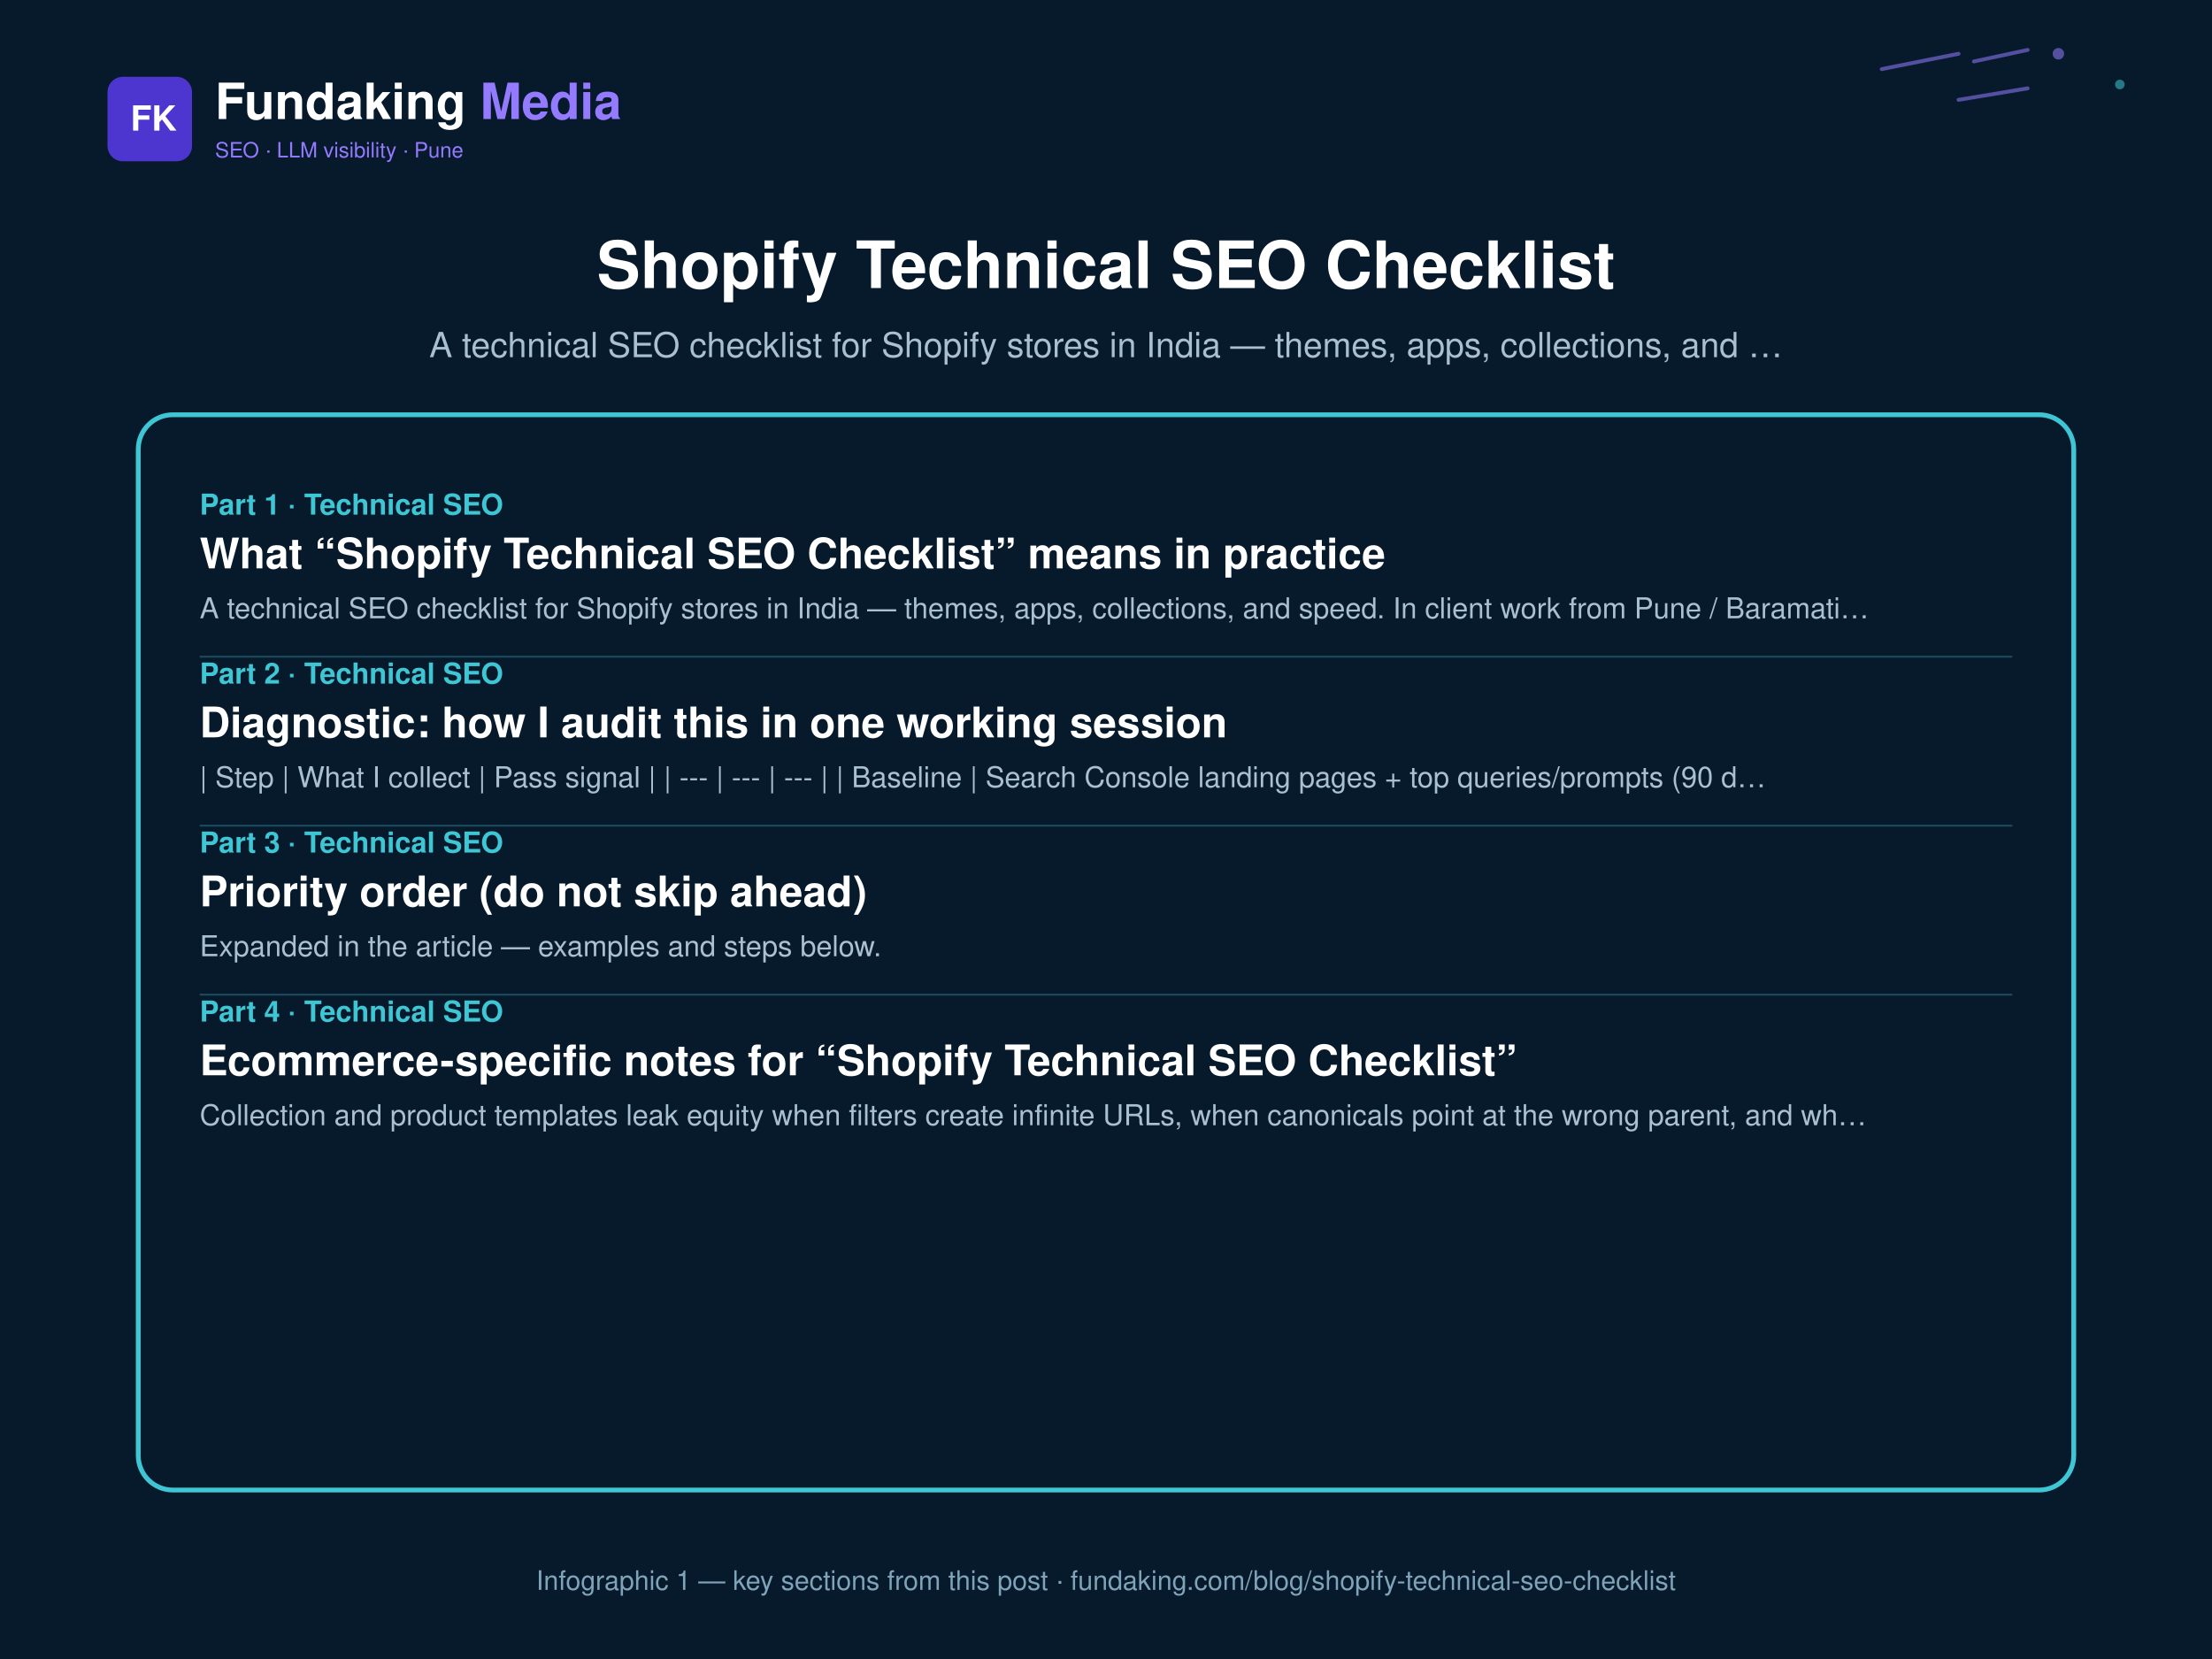
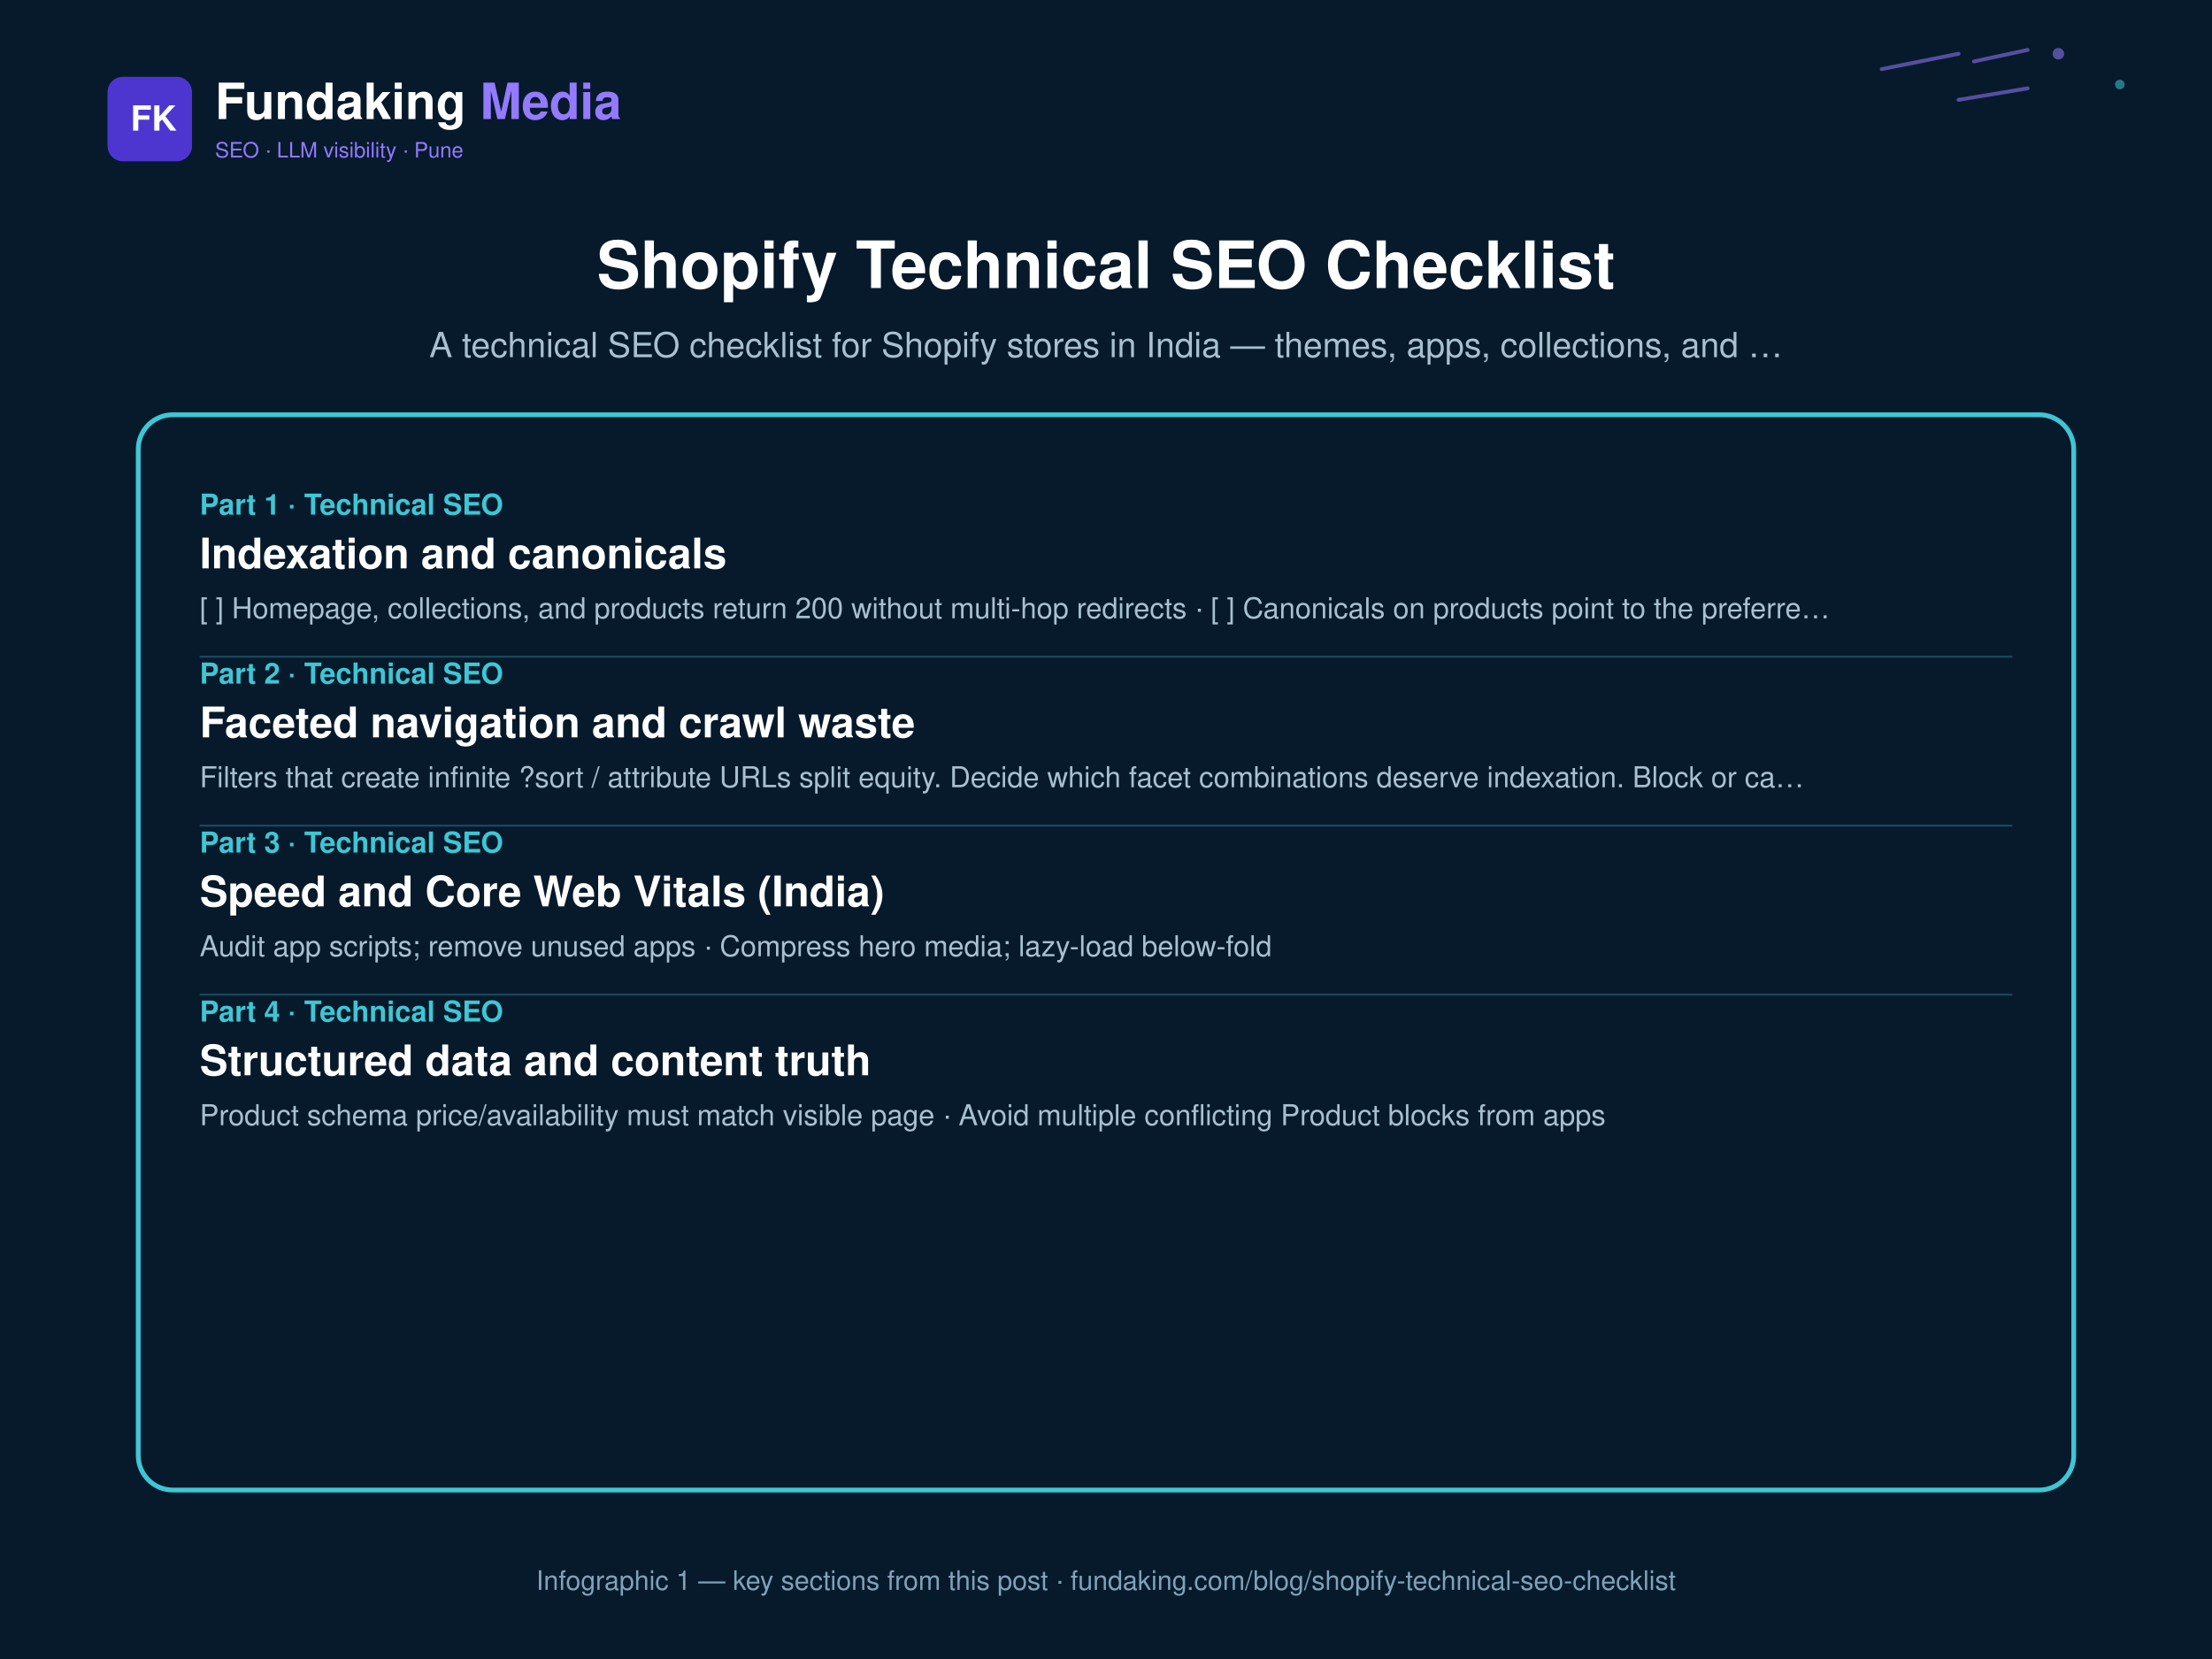
<svg xmlns="http://www.w3.org/2000/svg" viewBox="0 0 1152 864" width="1152" height="864" role="img">
  <rect width="1152" height="864" fill="#071A2B" />
  <g fill="none" stroke="#937AFF" stroke-width="2" opacity="0.55" stroke-linecap="round">
    <path d="M980 36 l40 -8 m8 4 l28 -6" />
    <path d="M1020 52 l36 -6" />
    <circle cx="1072" cy="28" r="3" fill="#937AFF" stroke="none" />
    <circle cx="1104" cy="44" r="2.5" fill="#3EC6D4" stroke="none" />
  </g>
  <rect x="56" y="40" width="44" height="44" rx="8" fill="#4D36D0" />
  <text x="68" y="68" fill="#FFFFFF" font-family="Segoe UI, Helvetica, Arial, sans-serif" font-size="18" font-weight="800">FK</text>
  <text x="112" y="62" fill="#FFFFFF" font-family="Segoe UI, Helvetica, Arial, sans-serif" font-size="26" font-weight="800">Fundaking <tspan fill="#937AFF">Media</tspan>
  </text>
  <text x="112" y="82" fill="#937AFF" font-family="Segoe UI, Helvetica, Arial, sans-serif" font-size="11">SEO · LLM visibility · Pune</text>
  <text x="576" y="150" text-anchor="middle" fill="#FFFFFF" font-family="Segoe UI, Helvetica, Arial, sans-serif" font-size="34" font-weight="800">Shopify Technical SEO Checklist</text>
  <text x="576" y="186" text-anchor="middle" fill="#A8C0D0" font-family="Segoe UI, Helvetica, Arial, sans-serif" font-size="18">A technical SEO checklist for Shopify stores in India — themes, apps, collections, and …</text>
  <rect x="72" y="216" width="1008" height="560" rx="18" fill="none" stroke="#3EC6D4" stroke-width="2.5" />
  <g font-family="Segoe UI, Helvetica, Arial, sans-serif">
    <text x="104" y="268" fill="#3EC6D4" font-size="15" font-weight="700">Part 1 · Technical SEO</text>
-     <text x="104" y="296" fill="#FFFFFF" font-size="22" font-weight="700">What “Shopify Technical SEO Checklist” means in practice</text>
-     <text x="104" y="322" fill="#A8C0D0" font-size="15">A technical SEO checklist for Shopify stores in India — themes, apps, collections, and speed. In client work from Pune / Baramati…</text>
+     <text x="104" y="296" fill="#FFFFFF" font-size="22" font-weight="700">Indexation and canonicals</text>
+     <text x="104" y="322" fill="#A8C0D0" font-size="15">[ ] Homepage, collections, and products return 200 without multi-hop redirects · [ ] Canonicals on products point to the preferre…</text>
    <line x1="104" y1="342" x2="1048" y2="342" stroke="#1A4A5C" stroke-width="1" />
    <text x="104" y="356" fill="#3EC6D4" font-size="15" font-weight="700">Part 2 · Technical SEO</text>
-     <text x="104" y="384" fill="#FFFFFF" font-size="22" font-weight="700">Diagnostic: how I audit this in one working session</text>
-     <text x="104" y="410" fill="#A8C0D0" font-size="15">| Step | What I collect | Pass signal | | --- | --- | --- | | Baseline | Search Console landing pages + top queries/prompts (90 d…</text>
+     <text x="104" y="384" fill="#FFFFFF" font-size="22" font-weight="700">Faceted navigation and crawl waste</text>
+     <text x="104" y="410" fill="#A8C0D0" font-size="15">Filters that create infinite ?sort / attribute URLs split equity. Decide which facet combinations deserve indexation. Block or ca…</text>
    <line x1="104" y1="430" x2="1048" y2="430" stroke="#1A4A5C" stroke-width="1" />
    <text x="104" y="444" fill="#3EC6D4" font-size="15" font-weight="700">Part 3 · Technical SEO</text>
-     <text x="104" y="472" fill="#FFFFFF" font-size="22" font-weight="700">Priority order (do not skip ahead)</text>
-     <text x="104" y="498" fill="#A8C0D0" font-size="15">Expanded in the article — examples and steps below.</text>
+     <text x="104" y="472" fill="#FFFFFF" font-size="22" font-weight="700">Speed and Core Web Vitals (India)</text>
+     <text x="104" y="498" fill="#A8C0D0" font-size="15">Audit app scripts; remove unused apps · Compress hero media; lazy-load below-fold</text>
    <line x1="104" y1="518" x2="1048" y2="518" stroke="#1A4A5C" stroke-width="1" />
    <text x="104" y="532" fill="#3EC6D4" font-size="15" font-weight="700">Part 4 · Technical SEO</text>
-     <text x="104" y="560" fill="#FFFFFF" font-size="22" font-weight="700">Ecommerce-specific notes for “Shopify Technical SEO Checklist”</text>
-     <text x="104" y="586" fill="#A8C0D0" font-size="15">Collection and product templates leak equity when filters create infinite URLs, when canonicals point at the wrong parent, and wh…</text>
+     <text x="104" y="560" fill="#FFFFFF" font-size="22" font-weight="700">Structured data and content truth</text>
+     <text x="104" y="586" fill="#A8C0D0" font-size="15">Product schema price/availability must match visible page · Avoid multiple conflicting Product blocks from apps</text>
  </g>
  <text x="576" y="828" text-anchor="middle" fill="#7FA3B8" font-family="Segoe UI, Helvetica, Arial, sans-serif" font-size="14">Infographic 1 — key sections from this post · fundaking.com/blog/shopify-technical-seo-checklist</text>
</svg>
